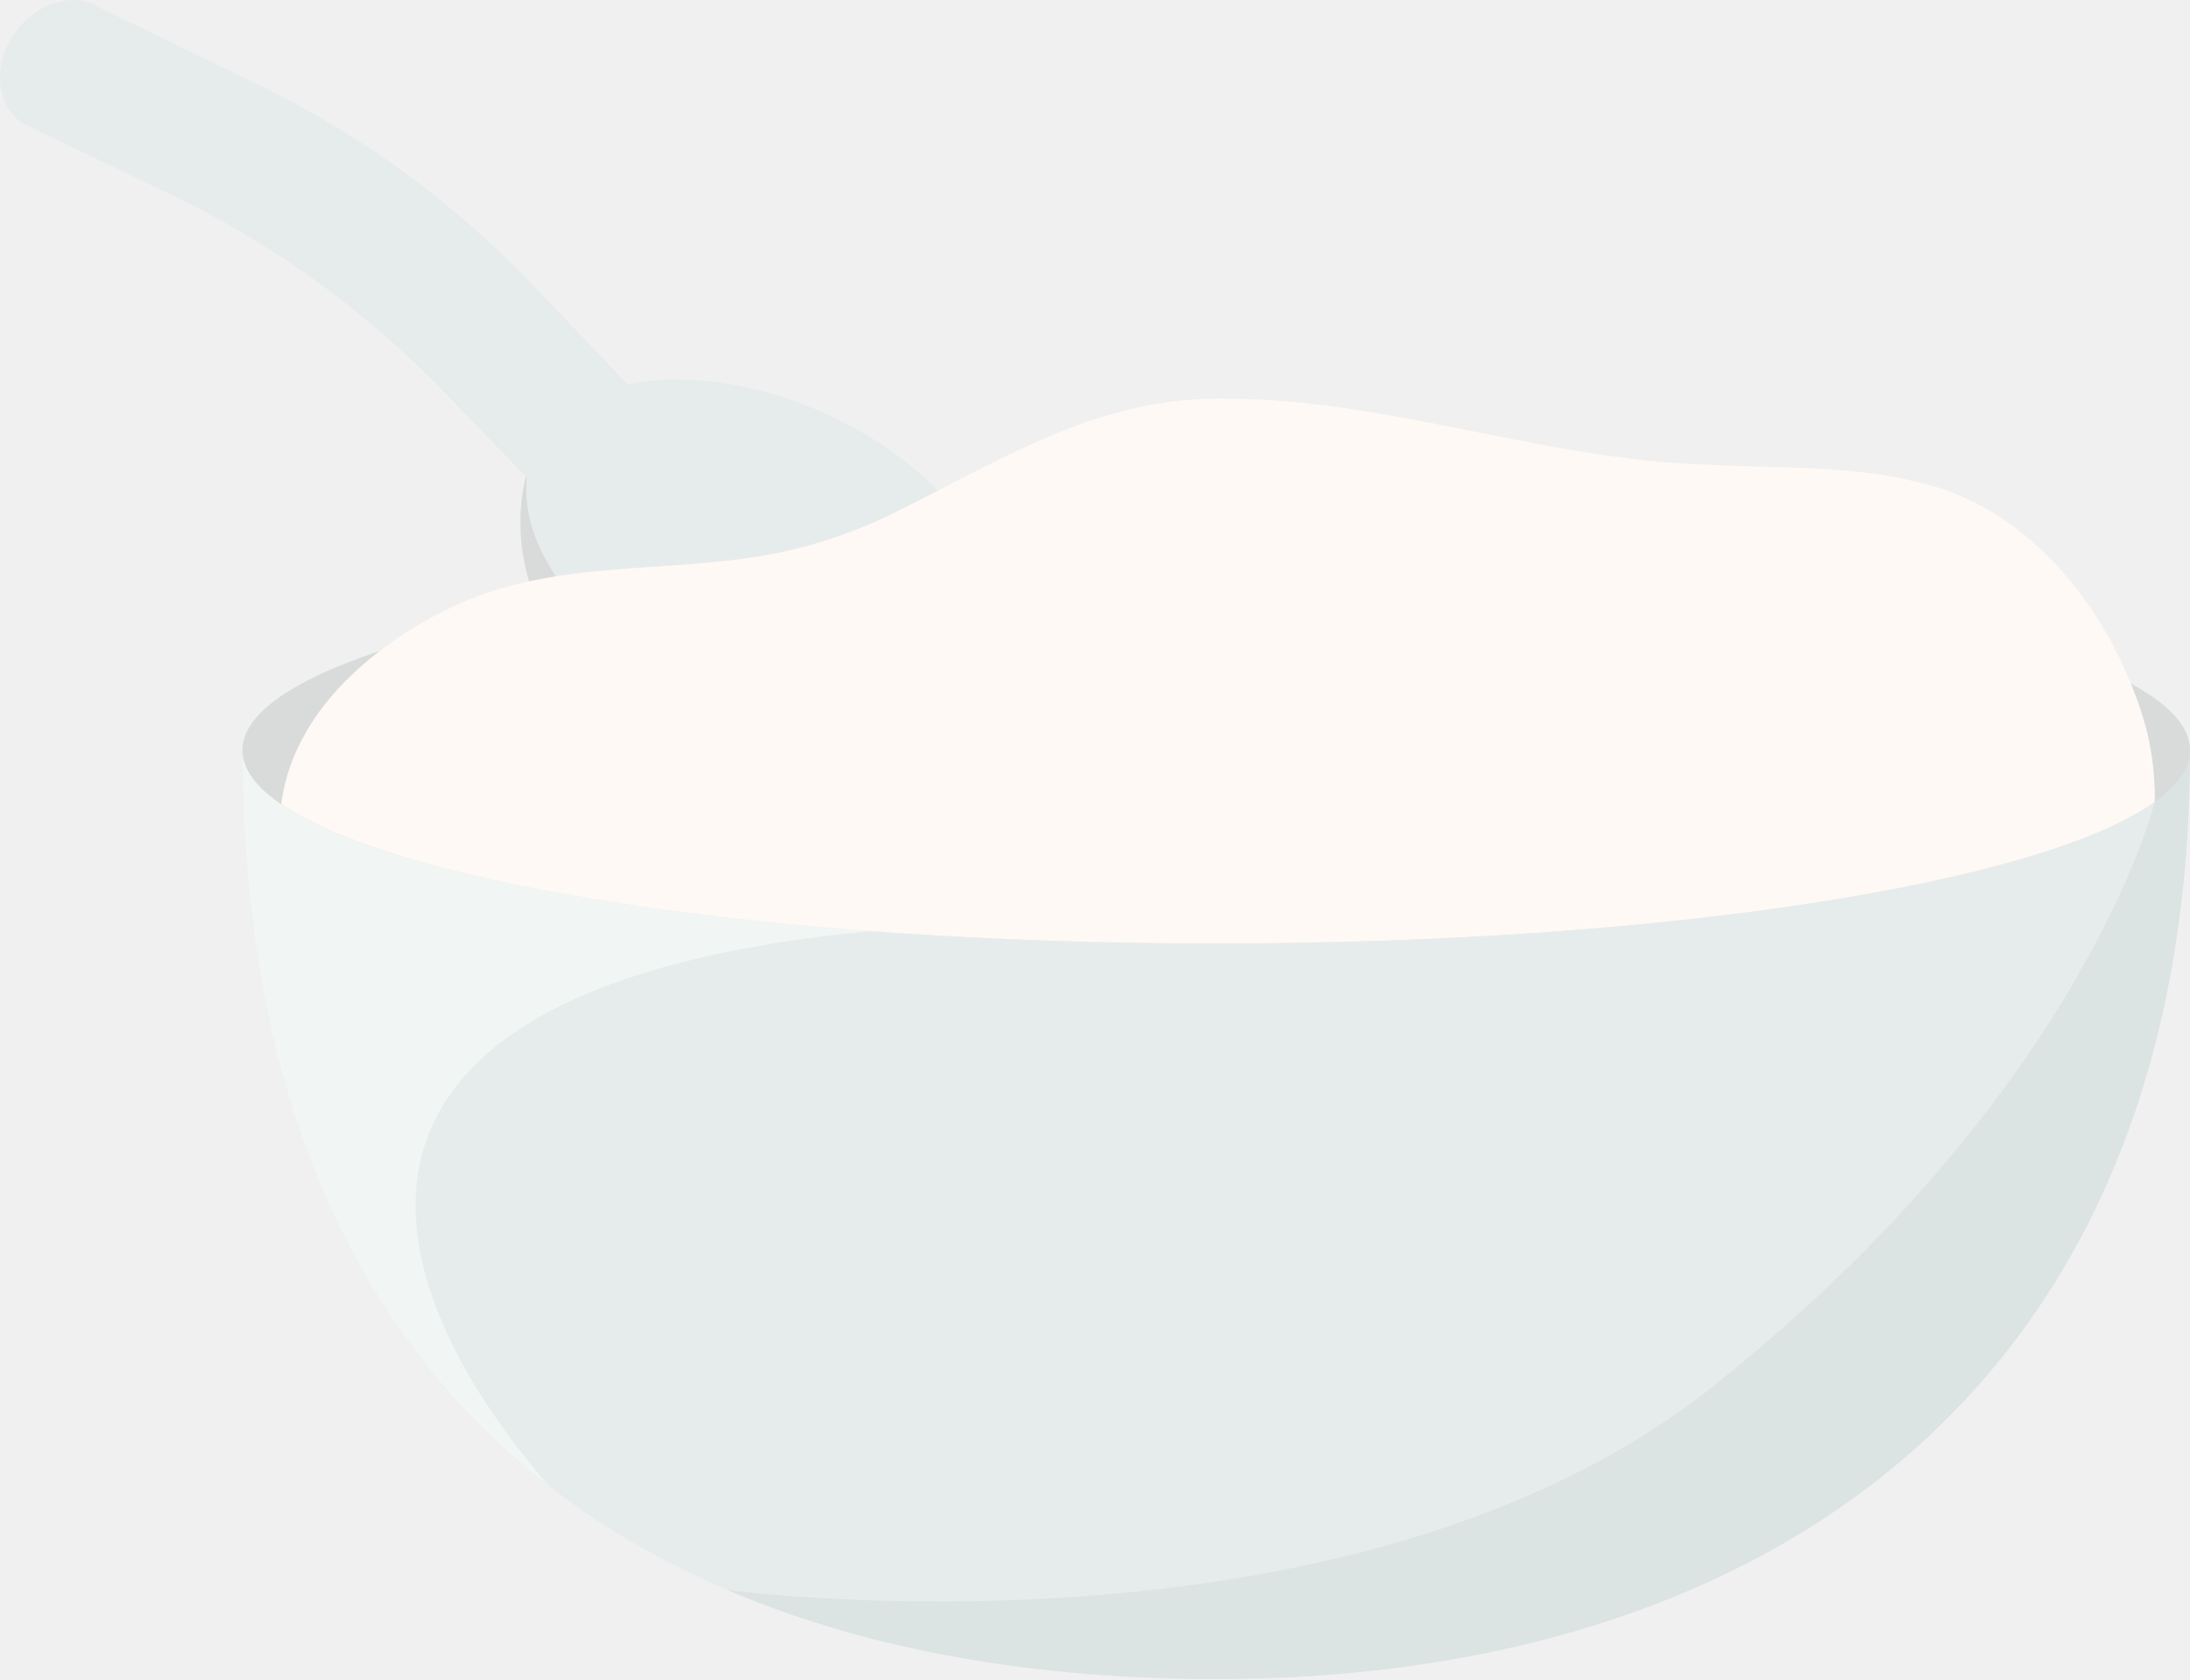
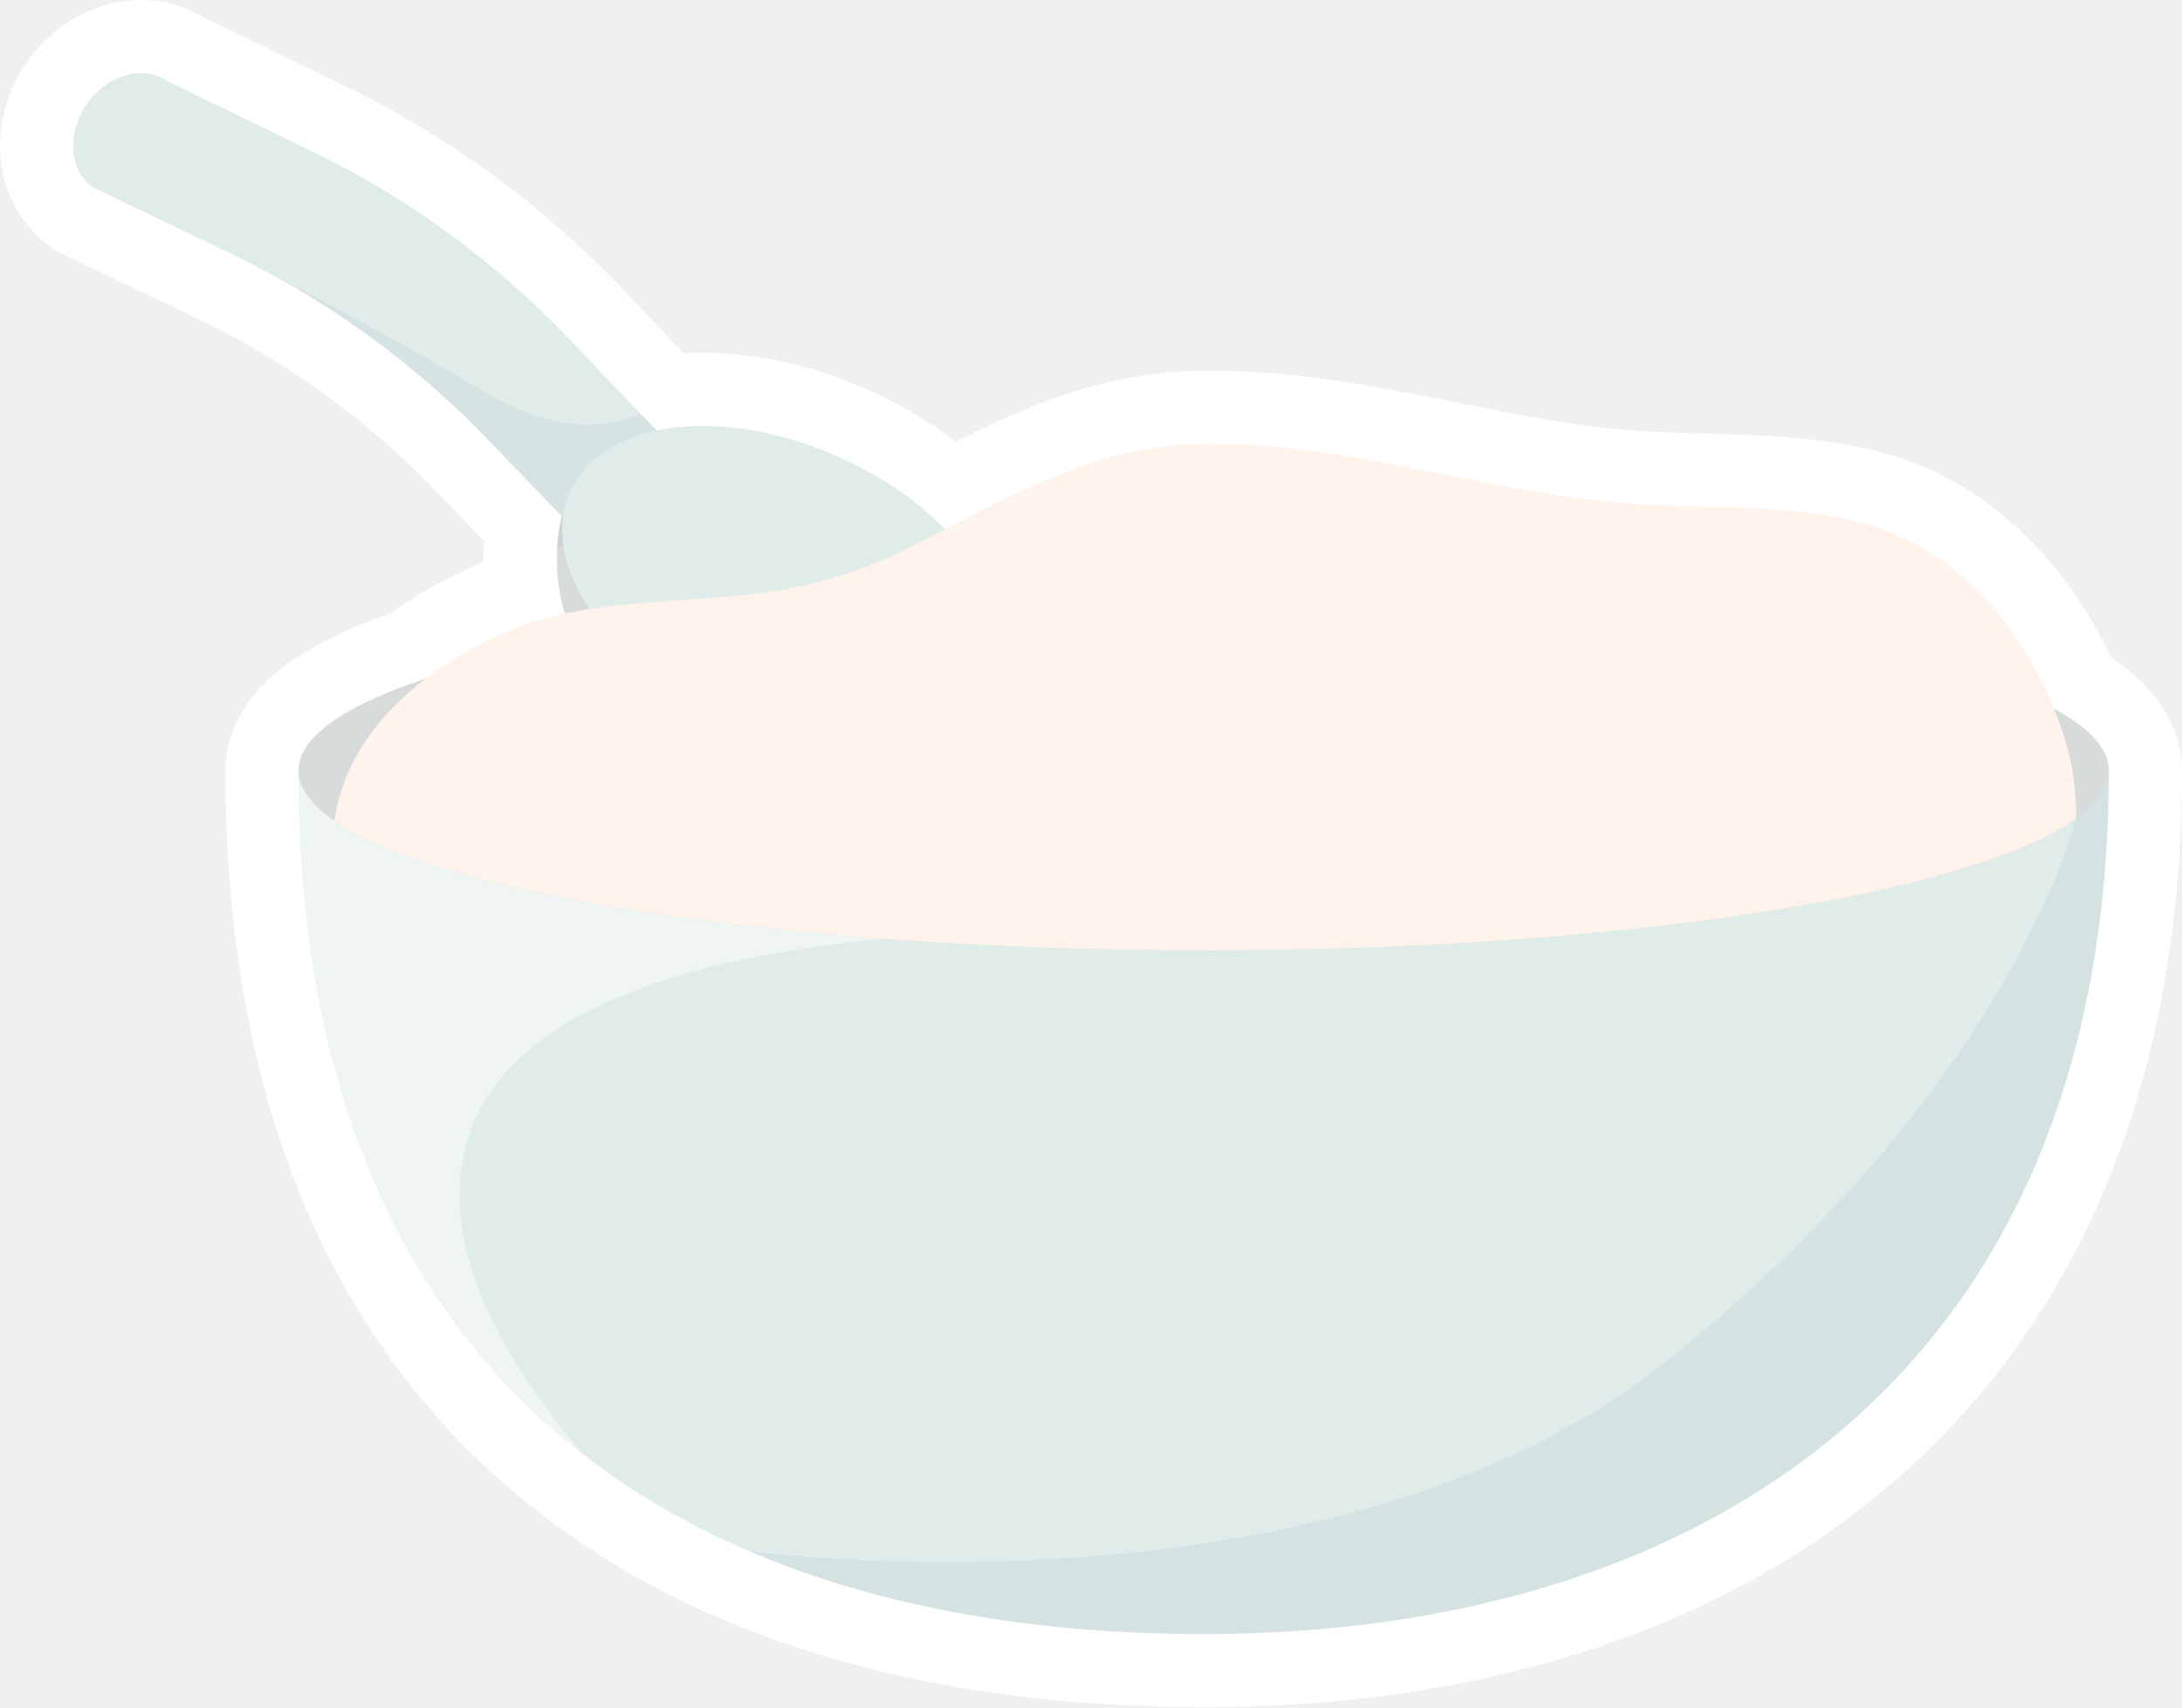
- <svg xmlns="http://www.w3.org/2000/svg" id="Layer_2" data-name="Layer 2" viewBox="0 0 194.74 149.33">
-   <defs>
-     <style>
-       .cls-1 {
-         fill: #e6eceb;
-       }
- 
-       .cls-2 {
-         fill: #d9dbdb;
-       }
- 
-       .cls-3 {
-         fill: #fff;
-         opacity: .45;
-       }
- 
-       .cls-4 {
-         fill: #fff9f5;
-       }
- 
-       .cls-5 {
-         fill: #0a223a;
-         opacity: .05;
-       }
-     </style>
-   </defs>
-   <g id="Sugar">
-     <path class="cls-1" d="M194.74,66.71c0,57.64-38.77,82.61-86.59,82.61S21.56,126.99,21.56,66.71c0-9.5,38.77-17.2,86.59-17.2s86.59,7.7,86.59,17.2Z" />
-     <path class="cls-3" d="M48.78,132.11c-16.75-13.01-27.21-34.09-27.21-65.4,0-2.09,1.87-4.09,5.31-5.95l50.65,22.04c-51.46,4.83-45.21,30.29-28.75,49.3Z" />
-     <path class="cls-5" d="M194.74,66.71c0,57.65-38.76,82.61-86.58,82.61-15.84,0-30.69-2.45-43.47-7.92,0,0,55.45,7.51,87.63-18.1,33.11-26.34,39.29-52,39.29-52,0,0,2.66-3.15,3.13-4.6Z" />
-     <ellipse class="cls-2" cx="108.15" cy="66.71" rx="86.59" ry="17.2" />
+ <svg xmlns="http://www.w3.org/2000/svg" id="Layer_2" data-name="Layer 2" viewBox="0 0 208.741 163.33">
+   <g id="White_Line_Items" data-name="White Line Items">
+     <path d="M196.491,67.81c-3.45-8.46-10.13-16.1-19.37-18.02-5.98-1.43-12.36-1.12-18.49-1.47-14.33-.42-28.14-5.81-42.48-5.85-9.85-.22-17.56,3.96-25.72,8.17-2.56-2.61-5.93-4.97-9.87-6.78-4.17-1.91-8.39-2.92-12.21-3.08-1.98-.09-3.84.05-5.54.41l-1.61-1.68-6.81-7.14c-7.05-7.39-15.3-13.4-24.48-17.86l-13.76-6.68c-.78-.56-1.69-.83-2.64-.83-1.86,0-3.83,1.03-5.16,2.88-2,2.79-1.75,6.39.55,8.05l13.17,6.32.01.01c.03.01.11.05.23.11.2.1.5.25.89.45.69.33,1.37.68,2.05,1.05.21.11.43.22.65.34.11.06.23.12.34.18,7.52,4.14,14.36,9.37,20.35,15.58l7.15,7.42c-.24.99-.4,2.06-.46,3.19-.09,1.93.13,4.02.76,6.13-2.14.46-4.22,1.09-6.24,2.01-2.43,1.1-4.87,2.5-7.08,4.2l-.01.01c-2.69.9-4.99,1.85-6.83,2.84-.31.17-.6.33-.88.5-.19.11-.37.22-.55.34-.14.08-.27.17-.4.26-.16.11-.31.21-.45.32-.12.08-.23.17-.34.26-.17.12-.33.25-.48.39-.14.11-.27.23-.39.35-.17.16-.33.32-.48.49-.12.14-.24.28-.35.42-.11.14-.21.29-.3.43-.1.14-.18.29-.25.43-.06.11-.11.22-.15.33-.04.08-.07.16-.09.24-.01.02-.02.03-.02.05-.04.12-.08.24-.1.36-.03.11-.05.22-.06.34-.02.14-.03.29-.03.44,0,3.77.15,7.39.45,10.86.07.83.15,1.66.24,2.47,0,.05,0,.1.01.14.09.83.19,1.65.3,2.47v.04c.07.51.14,1.02.22,1.52.07.53.15,1.06.24,1.58.1.67.22,1.32.34,1.97.1.6.22,1.19.34,1.77.04.23.09.45.14.67.11.57.23,1.13.37,1.68.03.18.07.36.12.53.1.45.21.9.33,1.35.14.57.28,1.13.44,1.69.18.67.37,1.33.57,1.98.06.23.13.46.2.68.16.53.33,1.06.51,1.58.05.17.11.33.16.49.15.44.3.88.46,1.31.17.5.36,1,.55,1.49.02.06.04.11.06.15.18.49.37.97.57,1.45.16.42.33.83.51,1.23.12.28.24.56.37.84.41.95.85,1.88,1.3,2.78.17.36.35.72.54,1.07.27.53.55,1.06.84,1.58q0,.01.01.02c.34.62.69,1.24,1.05,1.84.32.56.66,1.1,1,1.64.04.07.09.14.12.2.28.44.56.87.85,1.29.52.78,1.04,1.53,1.58,2.27.77,1.04,1.56,2.06,2.37,3.04.02.01.03.03.04.05.84,1,1.69,1.97,2.57,2.91.03.02.04.04.06.06.46.49.93.97,1.4,1.44.94.94,1.92,1.85,2.91,2.72.5.44,1.01.87,1.52,1.3.51.42,1.03.83,1.55,1.24,4.82,3.76,10.16,6.84,15.92,9.3.72.31,1.45.61,2.19.9.13.05.27.11.41.16.68.26,1.37.52,2.06.77.21.08.42.15.63.22.58.2,1.16.4,1.74.59.16.05.31.1.46.15.81.26,1.63.51,2.46.75.8.23,1.6.45,2.41.67.17.05.34.09.51.13.77.2,1.54.39,2.32.57.83.19,1.67.37,2.52.55.12.03.23.05.34.07.76.15,1.52.3,2.29.44.15.03.3.05.46.08.63.11,1.27.22,1.91.32.39.06.79.12,1.2.18.69.1,1.39.2,2.1.29.45.06.9.12,1.36.17.34.04.68.08,1.03.12.4.04.8.08,1.2.12.55.06,1.1.11,1.65.15.6.06,1.2.11,1.81.14.89.08,1.79.13,2.69.17.55.04,1.1.06,1.65.08.17.01.34.02.52.02.6.03,1.2.05,1.81.06.43.01.86.02,1.29.03.81.01,1.62.02,2.44.02,47.82,0,86.59-24.97,86.59-82.61,0-2.08-1.85-4.07-5.25-5.91Z" fill="#fff" stroke="#fff" stroke-linecap="round" stroke-linejoin="round" stroke-width="14" />
    <g>
-       <path class="cls-2" d="M51.14,53.48c-1.09.13-2.17.3-3.25.51-2.19-4.91-1.92-9.95-.58-13.38-1.39,3.9.18,8.62,3.83,12.87Z" />
-       <path class="cls-1" d="M56.74,42.61h0c-2,2.79-5.49,3.71-7.8,2.05l-9.34-9.69c-7.07-7.34-15.34-13.31-24.52-17.72L1.91,10.92C-.4,9.26-.65,5.66,1.35,2.87h0C3.35.09,6.84-.83,9.15.82l13.76,6.68c9.18,4.46,17.43,10.47,24.48,17.86l8.78,9.2c2.31,1.66,2.56,5.26.56,8.05Z" />
-       <path class="cls-1" d="M86.11,46.83c-.57.28-1.14.56-1.72.83-3.51,1.55-7.15,2.75-10.91,3.52-.7.14-1.41.27-2.12.39-6.6,1.07-13.53,1.03-20.22,1.91-3.65-4.26-5.22-8.97-3.83-12.87.08-.24.18-.46.28-.69,3.13-6.83,14.76-8.2,25.97-3.06,5.5,2.51,9.88,6.13,12.54,9.97Z" />
+       <path d="M201.742,73.717c0,57.642-38.768,82.613-86.59,82.613S28.561,133.998,28.561,73.717c0-9.499,38.768-17.2,86.59-17.2s86.59,7.701,86.59,17.2Z" fill="#e0ecea" />
+       <path d="M55.774,139.112c-16.754-13.014-27.209-34.087-27.209-65.395,0-2.094,1.874-4.091,5.313-5.949l50.646,22.043c-51.455,4.828-45.212,30.294-28.749,49.301Z" fill="#fff" opacity=".45" />
+       <path d="M201.737,73.717c0,57.646-38.764,82.614-86.582,82.614-15.842,0-30.689-2.453-43.466-7.921,0,0,55.451,7.505,87.634-18.101,33.111-26.344,39.286-51.996,39.286-51.996,0,0,2.657-3.154,3.129-4.596Z" fill="#001d3a" opacity=".05" />
+       <ellipse cx="115.151" cy="73.717" rx="86.59" ry="17.2" fill="#d7dbdb" />
+       <g>
+         <path d="M58.131,60.479c-1.09.13-2.17.3-3.25.51-1.28-2.88-1.72-5.79-1.6-8.41.06-1.13.22-2.2.46-3.19.16-.63.34-1.23.56-1.78-.22.62-.37,1.26-.43,1.91-.1.83-.08,1.69.04,2.56.4,2.77,1.89,5.68,4.22,8.4Z" fill="#d7dbdb" />
+         <path d="M63.731,49.609c-2,2.79-5.49,3.71-7.8,2.05l-.64-.66-1.42-1.48-.13-.13-7.15-7.42c-5.99-6.21-12.83-11.44-20.35-15.58-.11-.06-.23-.12-.34-.18-.22-.12-.44-.23-.65-.34-.68-.37-1.36-.72-2.05-1.05-.39-.2-.69-.35-.89-.45-.12-.06-.2-.1-.23-.11l-.01-.01-13.17-6.32c-2.3-1.66-2.55-5.26-.55-8.05,1.33-1.85,3.3-2.88,5.16-2.88.95,0,1.86.27,2.64.83l13.76,6.68c9.18,4.46,17.43,10.47,24.48,17.86l6.81,7.14,1.61,1.68.36.38c.72.52,1.25,1.23,1.55,2.05.69,1.78.38,4.08-.99,5.99Z" fill="#e0ecea" />
+         <path d="M68.351,40.779l-3.63,2.84-9.43,7.38-1.38,1.08-.63.5c.06-1.13.22-2.2.46-3.19l-7.15-7.42c-5.99-6.21-12.83-11.44-20.35-15.58,4.86,2.51,13.04,6.85,19.54,10.79,9.65,5.84,15.14,2.51,15.42,2.33l1.61,1.68c1.7-.36,3.56-.5,5.54-.41Z" fill="#0a223a" opacity=".05" />
+         <path d="M93.101,53.829c-.56.29-1.13.56-1.71.83-3.51,1.55-7.15,2.75-10.91,3.52-.7.15-1.41.28-2.12.39-6.61,1.07-13.53,1.04-20.23,1.91-.17-.2-.34-.4-.5-.61-1.64-2.03-2.79-4.15-3.38-6.22-.06-.21-.11-.42-.16-.63-.03-.14-.06-.29-.09-.43-.03-.14-.06-.29-.08-.43,0-.03-.01-.05-.01-.08,0-.02-.01-.04-.01-.06-.02-.18-.04-.36-.05-.53-.01-.07-.02-.14-.02-.21-.02-.295-.028-.593-.021-.888.006-.295.026-.586.061-.872.07-.66.21-1.29.43-1.91.09-.24.18-.46.29-.69,1.36-2.98,4.35-4.92,8.22-5.73,1.7-.36,3.56-.5,5.54-.41,3.82.16,8.04,1.17,12.21,3.08,5.5,2.52,9.88,6.13,12.54,9.97Z" fill="#e0ecea" />
+       </g>
+       <path d="M198.608,78.316c-10.116,7.268-43.65,12.603-83.451,12.603-39.403,0-72.646-5.228-83.15-12.389.709-5.578,4.246-10.184,8.716-13.604,2.206-1.701,4.645-3.109,7.074-4.208,2.381-1.079,4.859-1.769,7.395-2.235.884-.175,1.768-.311,2.663-.418,5.49-.719,11.165-.69,16.578-1.565.583-.097,1.166-.204,1.739-.321,3.08-.632,6.064-1.613,8.94-2.886.476-.223.943-.447,1.409-.68,9.688-4.752,18.22-10.397,29.628-10.145,14.343.039,28.151,5.432,42.484,5.85,6.132.35,12.506.039,18.492,1.467,9.241,1.924,15.917,9.562,19.366,18.025.35.845.661,1.691.933,2.546l.049.146c.787,2.41,1.166,5.092,1.137,7.813Z" fill="#fff3eb" />
    </g>
-     <path class="cls-4" d="M191.61,71.31c-10.12,7.27-43.65,12.6-83.45,12.6s-72.65-5.23-83.15-12.39c.71-5.58,4.25-10.18,8.72-13.6,2.21-1.7,4.64-3.11,7.07-4.21,2.38-1.08,4.86-1.77,7.39-2.24.88-.17,1.77-.31,2.66-.42,5.49-.72,11.17-.69,16.58-1.56.58-.1,1.17-.2,1.74-.32,3.08-.63,6.06-1.61,8.94-2.89.48-.22.94-.45,1.41-.68,9.69-4.75,18.22-10.4,29.63-10.14,14.34.04,28.15,5.43,42.48,5.85,6.13.35,12.51.04,18.49,1.47,9.24,1.92,15.92,9.56,19.37,18.03.35.85.66,1.69.93,2.55l.05.15c.79,2.41,1.17,5.09,1.14,7.81Z" />
  </g>
</svg>
